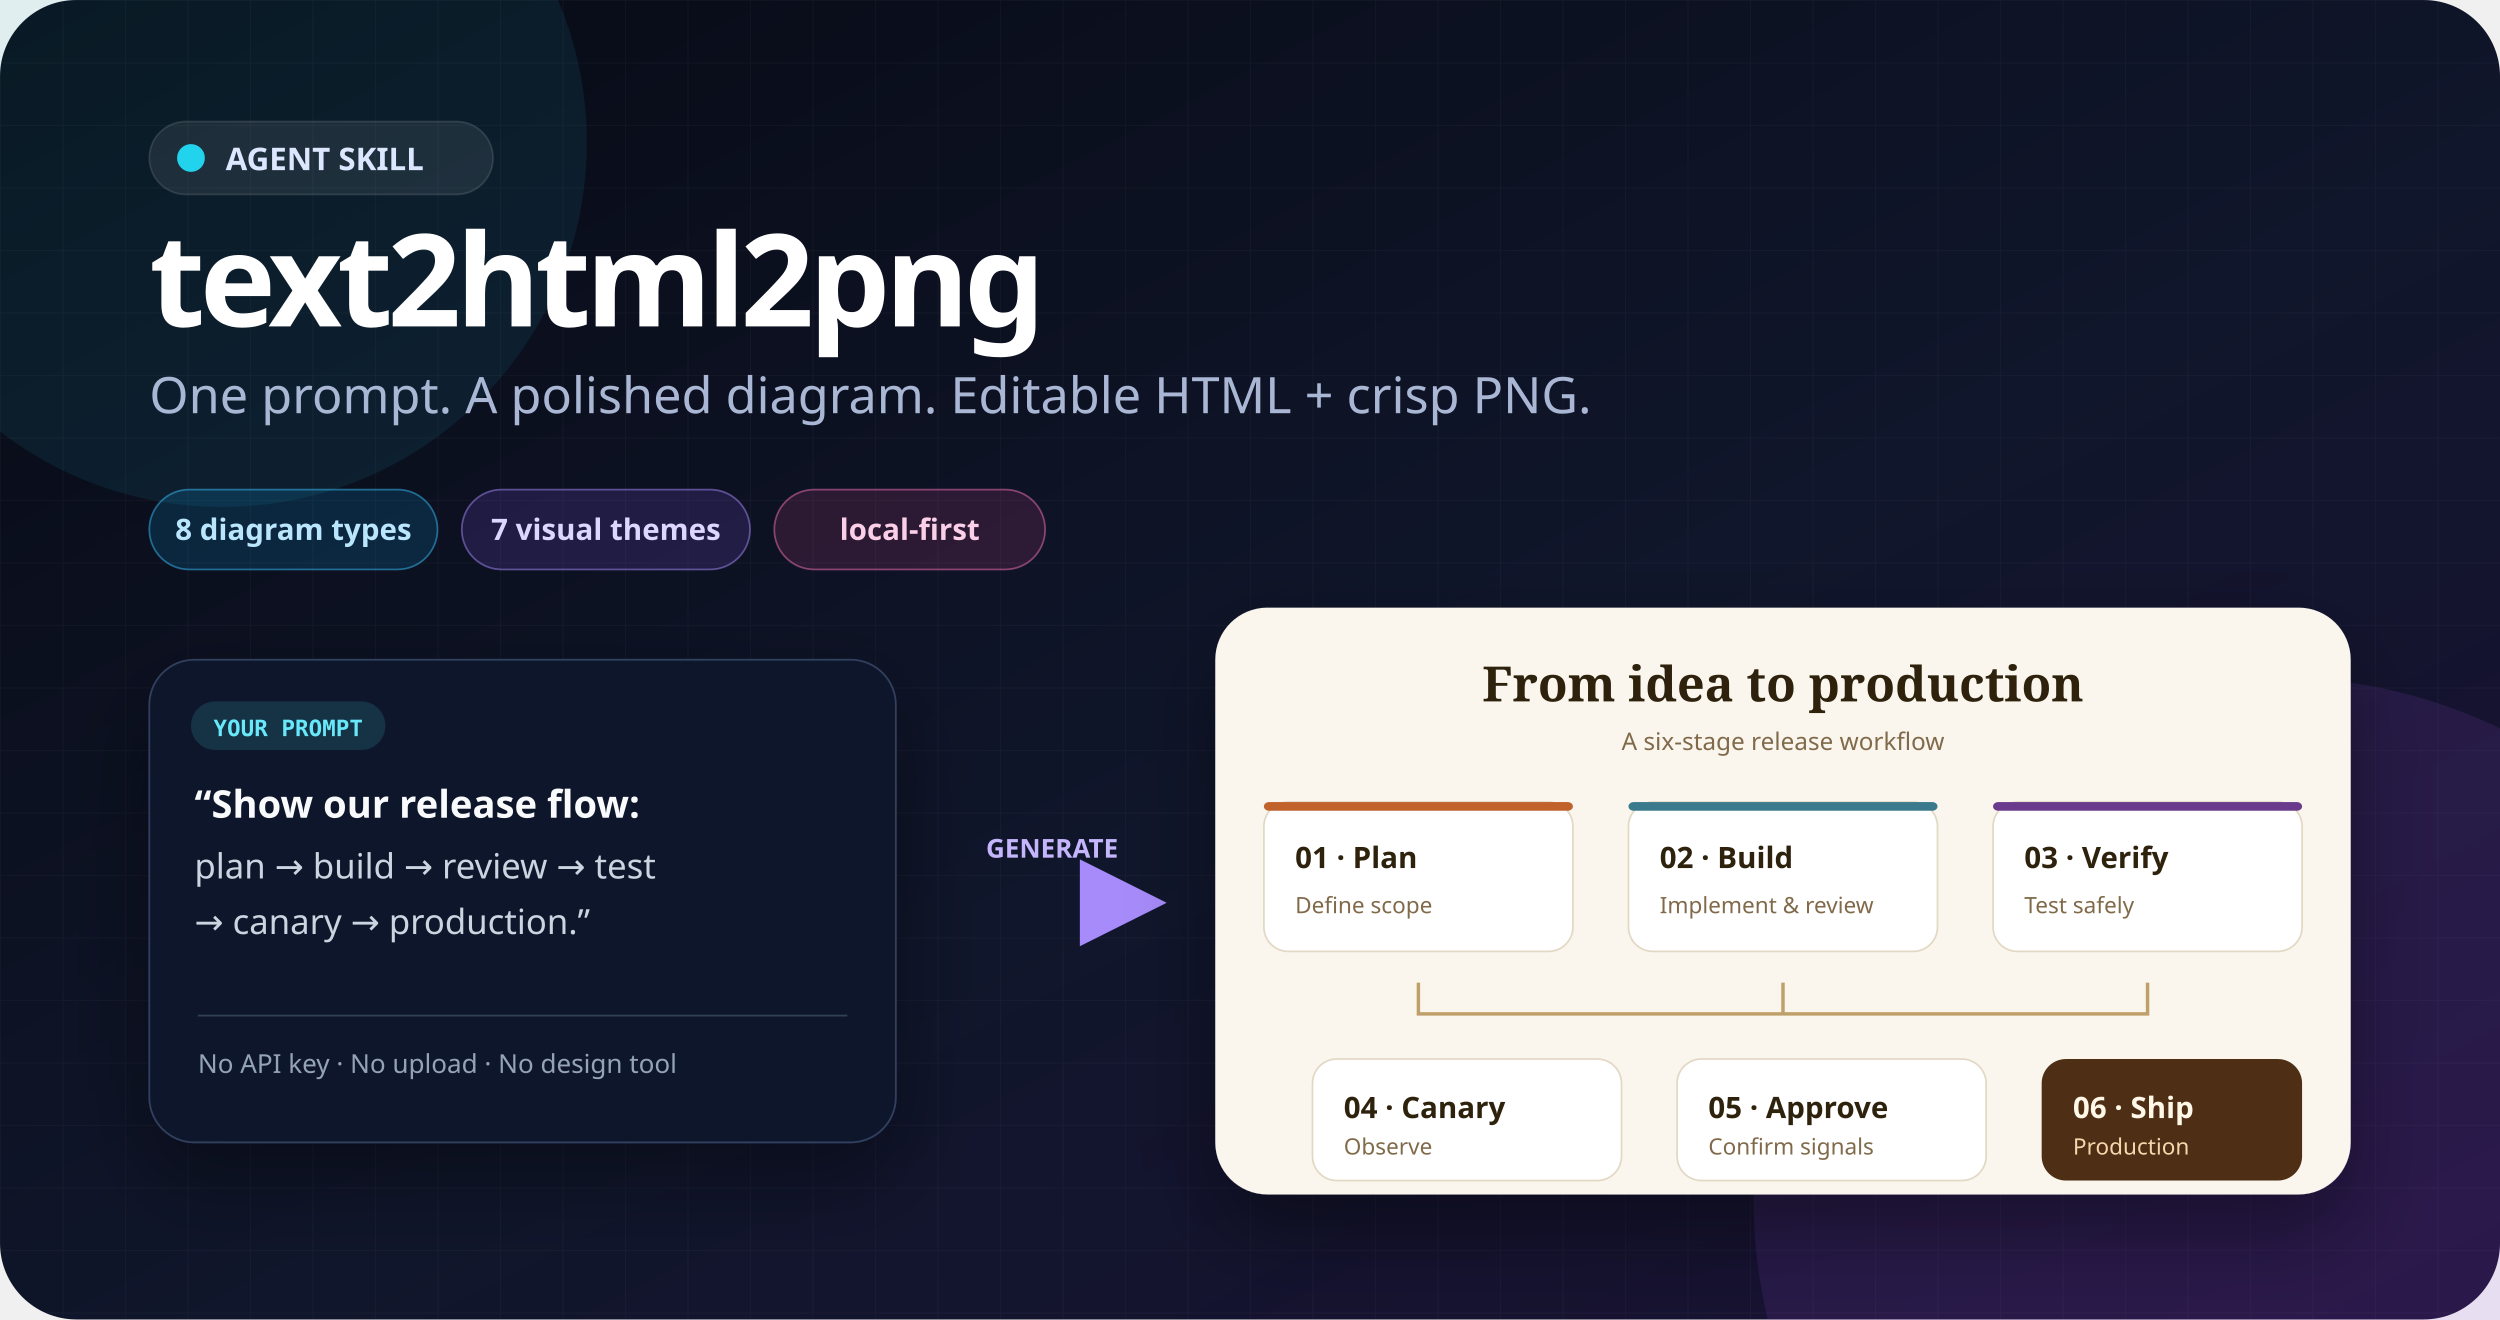
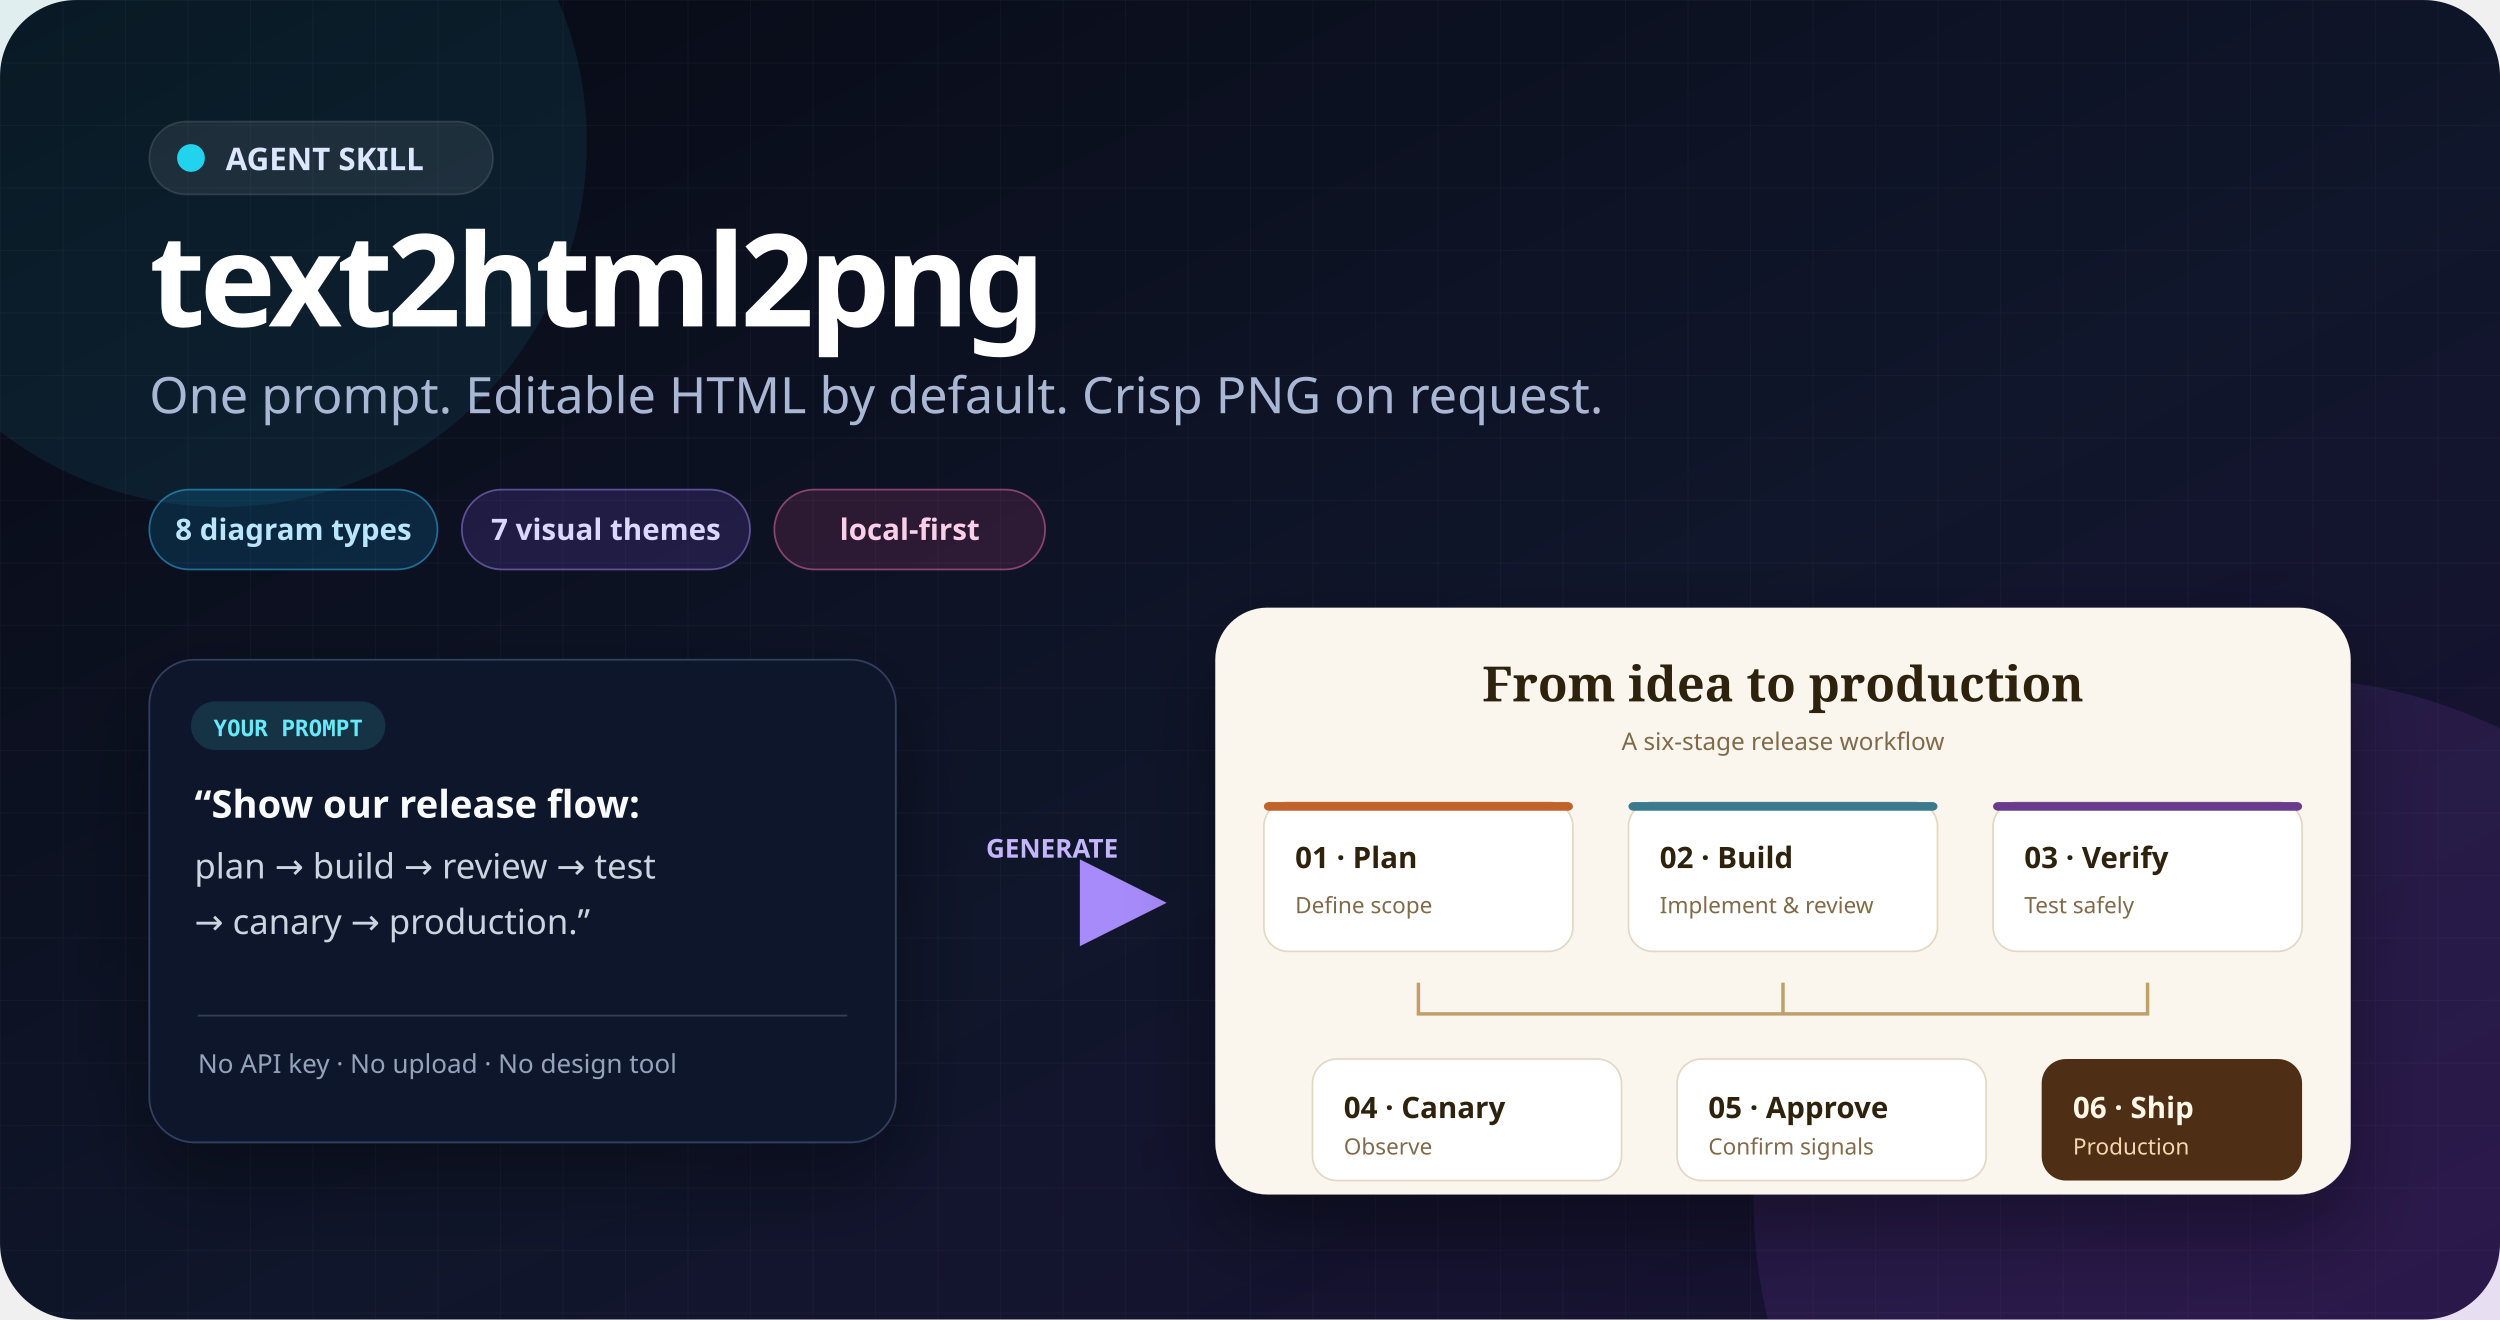
<svg xmlns="http://www.w3.org/2000/svg" viewBox="0 0 1440 760" role="img" aria-labelledby="title desc">
  <defs>
    <linearGradient id="bg" x1="0" y1="0" x2="1" y2="1">
      <stop offset="0" stop-color="#070A14" />
      <stop offset=".55" stop-color="#10162B" />
      <stop offset="1" stop-color="#1A1034" />
    </linearGradient>
    <linearGradient id="accent" x1="0" y1="0" x2="1" y2="0">
      <stop offset="0" stop-color="#22D3EE" />
      <stop offset=".5" stop-color="#8B5CF6" />
      <stop offset="1" stop-color="#F472B6" />
    </linearGradient>
    <pattern id="grid" width="36" height="36" patternUnits="userSpaceOnUse">
      <path d="M36 0H0V36" fill="none" stroke="#FFFFFF" stroke-opacity=".035" />
    </pattern>
    <filter id="shadow" x="-20%" y="-20%" width="140%" height="150%">
      <feDropShadow dx="0" dy="22" stdDeviation="24" flood-color="#000" flood-opacity=".38" />
    </filter>
    <marker id="arrow" markerWidth="10" markerHeight="10" refX="8" refY="5" orient="auto">
      <path d="M0 0l10 5-10 5z" fill="#A78BFA" />
    </marker>
  </defs>
  <rect width="1440" height="760" rx="44" fill="url(#bg)" />
  <rect width="1440" height="760" rx="44" fill="url(#grid)" />
  <circle cx="128" cy="82" r="210" fill="#22D3EE" opacity=".08" />
  <circle cx="1310" cy="690" r="300" fill="#A855F7" opacity=".12" />
  <g transform="translate(86 70)">
    <rect width="198" height="42" rx="21" fill="#FFFFFF" fill-opacity=".08" stroke="#FFFFFF" stroke-opacity=".12" />
    <circle cx="24" cy="21" r="8" fill="#22D3EE" />
    <text x="44" y="28" fill="#DCE7FF" font-family="Avenir Next, Segoe UI, sans-serif" font-size="18" font-weight="700">AGENT SKILL</text>
    <text x="0" y="118" fill="#FFFFFF" font-family="Avenir Next, Segoe UI, sans-serif" font-size="74" font-weight="800" letter-spacing="-3">text2html2png</text>
-     <text x="0" y="168" fill="#AAB7D4" font-family="Avenir Next, Segoe UI, sans-serif" font-size="29">One prompt. A polished diagram. Editable HTML + crisp PNG.</text>
+     <text x="0" y="168" fill="#AAB7D4" font-family="Avenir Next, Segoe UI, sans-serif" font-size="29">One prompt. Editable HTML by default. Crisp PNG on request.</text>
  </g>
  <g transform="translate(86 282)" font-family="Avenir Next, Segoe UI, sans-serif" font-size="17" font-weight="700">
    <g>
      <rect width="166" height="46" rx="23" fill="#0EA5E9" fill-opacity=".16" stroke="#38BDF8" stroke-opacity=".5" />
      <text x="83" y="29" text-anchor="middle" fill="#BAE6FD">8 diagram types</text>
    </g>
    <g transform="translate(180)">
      <rect width="166" height="46" rx="23" fill="#8B5CF6" fill-opacity=".16" stroke="#A78BFA" stroke-opacity=".5" />
      <text x="83" y="29" text-anchor="middle" fill="#DDD6FE">7 visual themes</text>
    </g>
    <g transform="translate(360)">
      <rect width="156" height="46" rx="23" fill="#EC4899" fill-opacity=".14" stroke="#F472B6" stroke-opacity=".5" />
      <text x="78" y="29" text-anchor="middle" fill="#FBCFE8">local-first</text>
    </g>
  </g>
  <g transform="translate(86 380)" filter="url(#shadow)">
    <rect width="430" height="278" rx="26" fill="#11182B" stroke="#31405F" />
    <rect x="24" y="24" width="112" height="28" rx="14" fill="#22D3EE" fill-opacity=".13" />
    <text x="80" y="44" text-anchor="middle" fill="#67E8F9" font-family="SFMono-Regular, Consolas, monospace" font-size="13" font-weight="700">YOUR PROMPT</text>
    <text x="26" y="91" fill="#F8FAFC" font-family="Avenir Next, Segoe UI, sans-serif" font-size="22" font-weight="700">“Show our release flow:</text>
    <text x="26" y="126" fill="#CBD5E1" font-family="Avenir Next, Segoe UI, sans-serif" font-size="20">plan → build → review → test</text>
    <text x="26" y="158" fill="#CBD5E1" font-family="Avenir Next, Segoe UI, sans-serif" font-size="20">→ canary → production.”</text>
    <path d="M28 205h374" stroke="#334155" />
    <text x="28" y="238" fill="#94A3B8" font-family="Avenir Next, Segoe UI, sans-serif" font-size="15">No API key · No upload · No design tool</text>
  </g>
  <path d="M550 520h112" stroke="url(#accent)" stroke-width="5" stroke-linecap="round" marker-end="url(#arrow)" />
  <text x="606" y="494" text-anchor="middle" fill="#C4B5FD" font-family="Avenir Next, Segoe UI, sans-serif" font-size="15" font-weight="700">GENERATE</text>
  <g transform="translate(700 350)" filter="url(#shadow)">
    <rect width="654" height="338" rx="30" fill="#FAF6EE" />
    <text x="327" y="54" text-anchor="middle" fill="#2E2410" font-family="Georgia, Songti SC, serif" font-size="28" font-weight="700">From idea to production</text>
    <text x="327" y="82" text-anchor="middle" fill="#806A4A" font-family="Avenir Next, Segoe UI, sans-serif" font-size="14">A six-stage release workflow</text>
    <g transform="translate(28 112)" font-family="Avenir Next, Segoe UI, sans-serif">
      <g>
        <rect width="178" height="86" rx="14" fill="#FFF" stroke="#E2D8C4" />
        <rect width="178" height="5" rx="3" fill="#C0622A" />
        <text x="18" y="38" fill="#2E2410" font-size="17" font-weight="700">01 · Plan</text>
        <text x="18" y="64" fill="#806A4A" font-size="13">Define scope</text>
      </g>
      <g transform="translate(210)">
        <rect width="178" height="86" rx="14" fill="#FFF" stroke="#E2D8C4" />
        <rect width="178" height="5" rx="3" fill="#3A7A8C" />
        <text x="18" y="38" fill="#2E2410" font-size="17" font-weight="700">02 · Build</text>
        <text x="18" y="64" fill="#806A4A" font-size="13">Implement &amp; review</text>
      </g>
      <g transform="translate(420)">
        <rect width="178" height="86" rx="14" fill="#FFF" stroke="#E2D8C4" />
        <rect width="178" height="5" rx="3" fill="#6A3A8C" />
        <text x="18" y="38" fill="#2E2410" font-size="17" font-weight="700">03 · Verify</text>
        <text x="18" y="64" fill="#806A4A" font-size="13">Test safely</text>
      </g>
      <path d="M89 104v18h210v-18M299 122h210v-18" fill="none" stroke="#C0A06A" stroke-width="2" />
      <g transform="translate(28 148)">
        <rect width="178" height="70" rx="14" fill="#FFF" stroke="#E2D8C4" />
        <text x="18" y="34" fill="#2E2410" font-size="17" font-weight="700">04 · Canary</text>
        <text x="18" y="55" fill="#806A4A" font-size="13">Observe</text>
      </g>
      <g transform="translate(238 148)">
        <rect width="178" height="70" rx="14" fill="#FFF" stroke="#E2D8C4" />
        <text x="18" y="34" fill="#2E2410" font-size="17" font-weight="700">05 · Approve</text>
        <text x="18" y="55" fill="#806A4A" font-size="13">Confirm signals</text>
      </g>
      <g transform="translate(448 148)">
        <rect width="150" height="70" rx="14" fill="#4F2F12" />
        <text x="18" y="34" fill="#FFF8E9" font-size="17" font-weight="700">06 · Ship</text>
        <text x="18" y="55" fill="#F6D7AE" font-size="13">Production</text>
      </g>
    </g>
  </g>
</svg>
